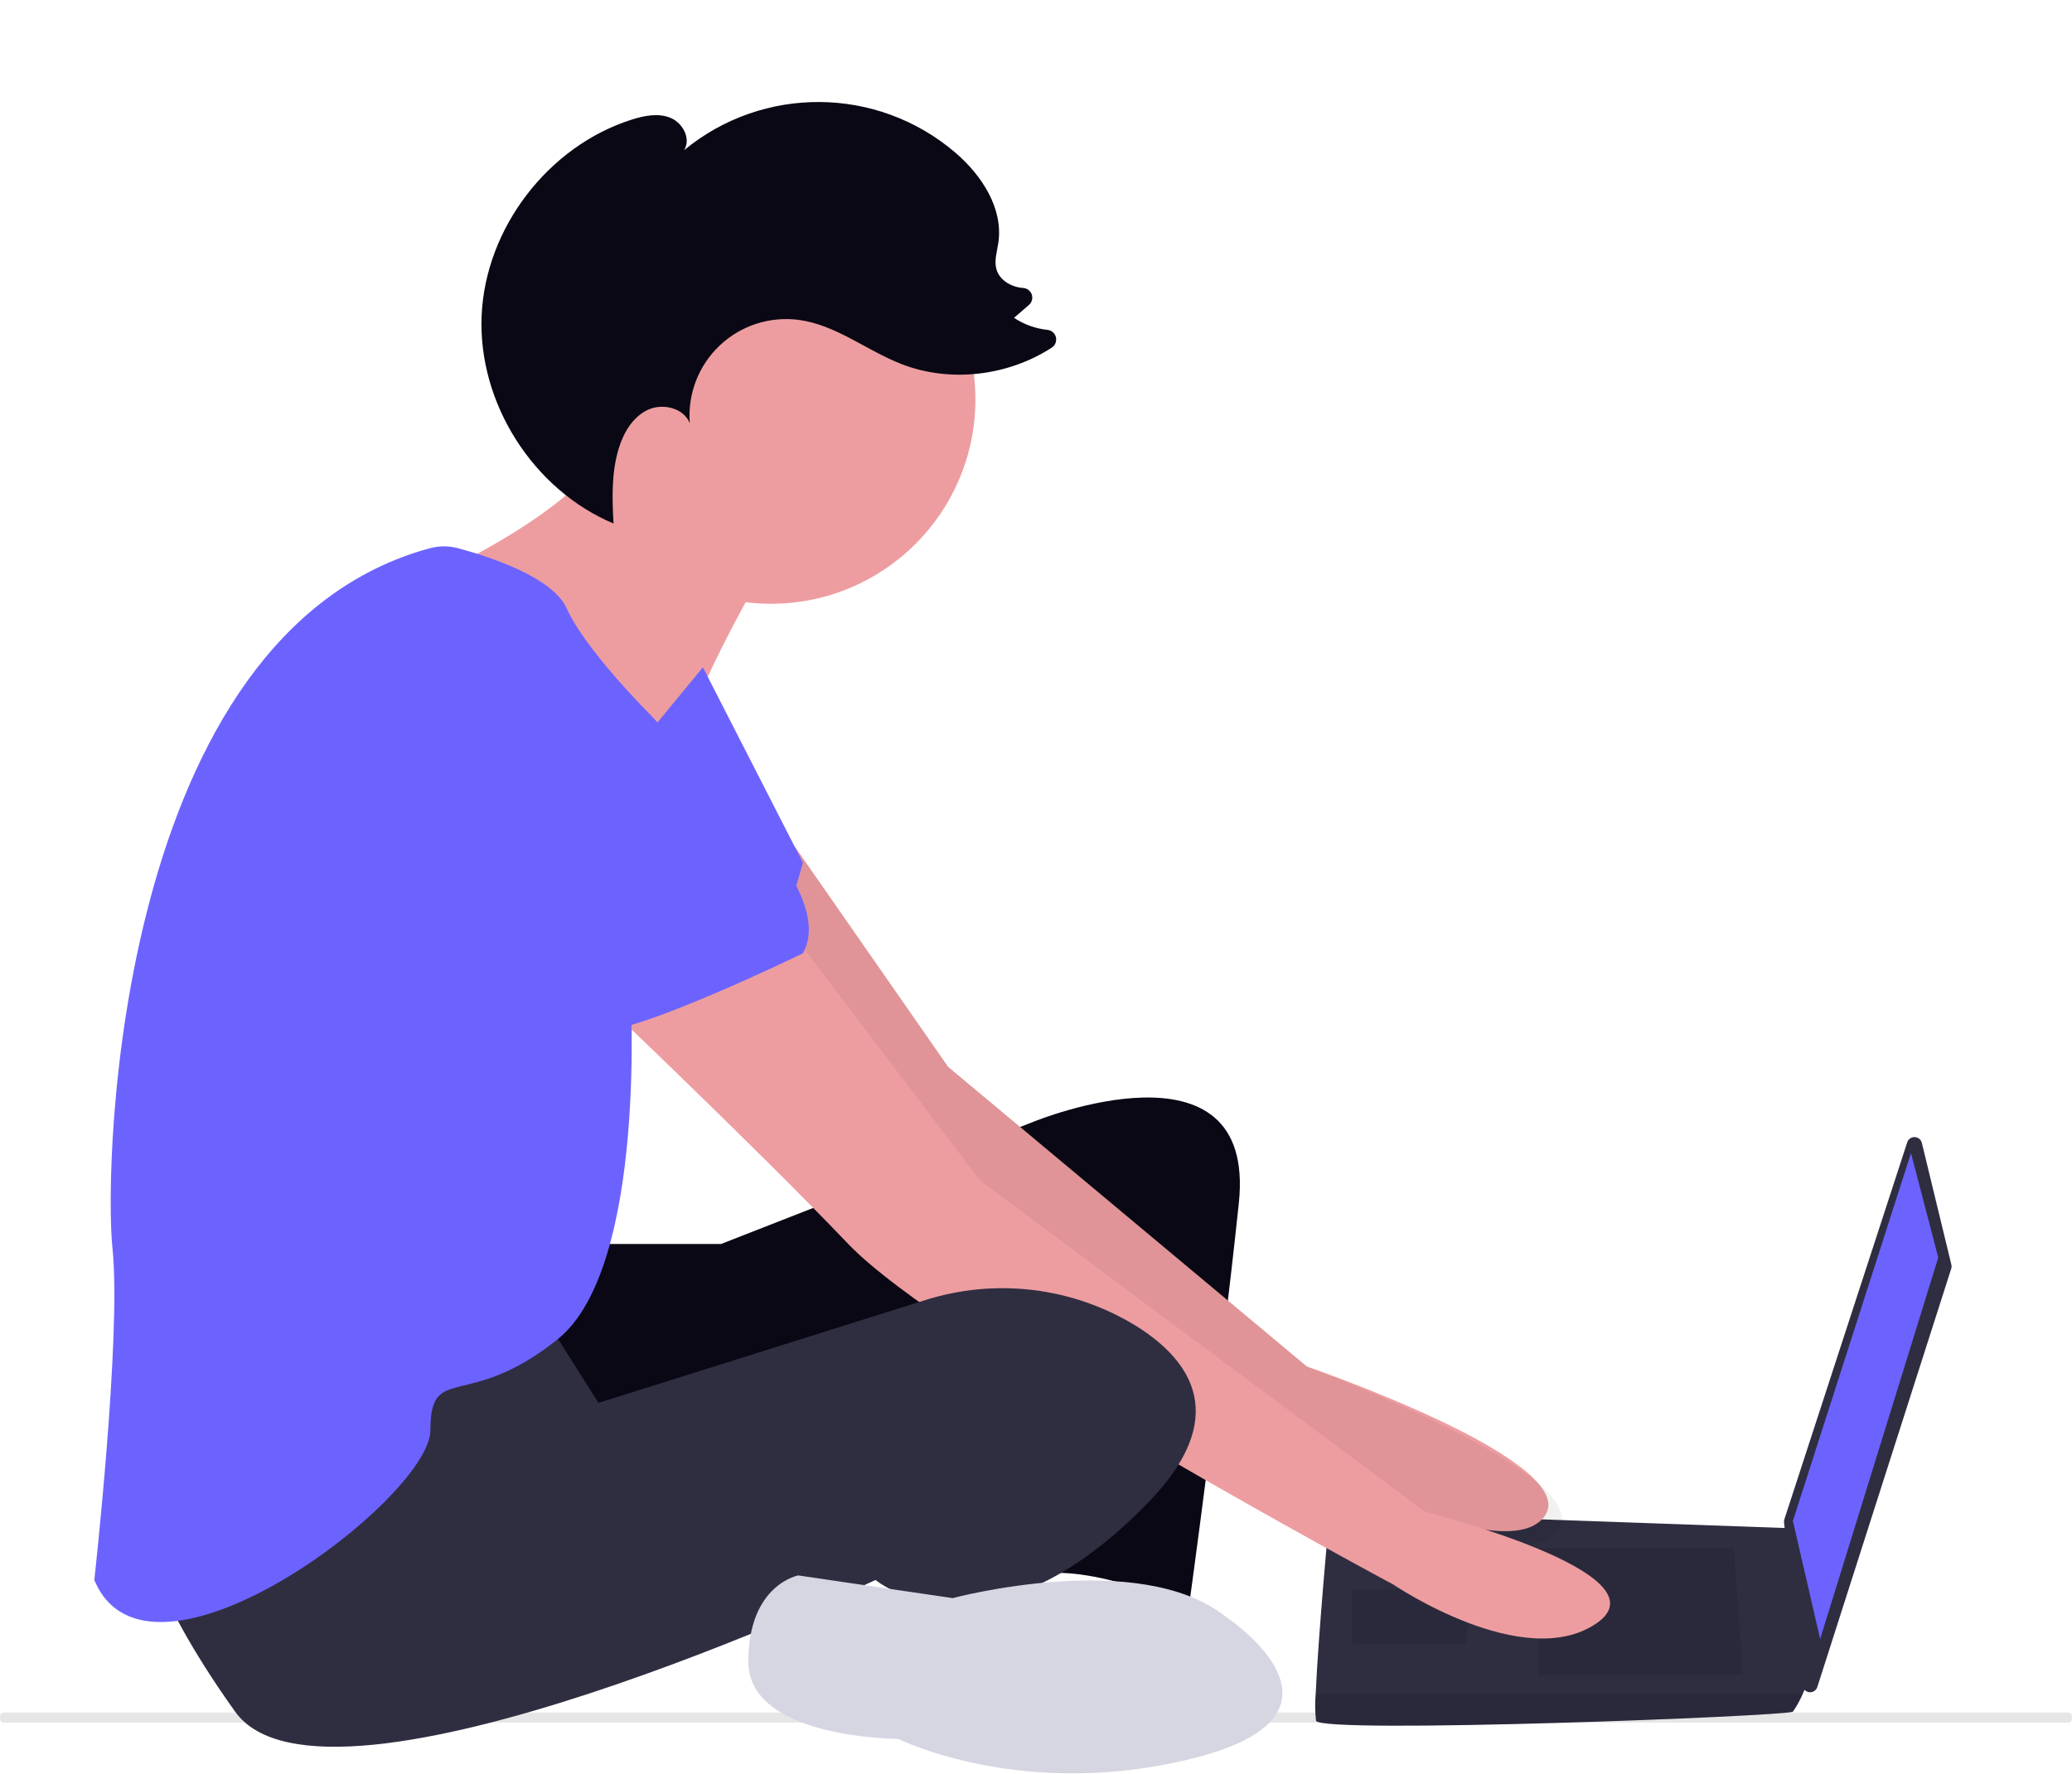
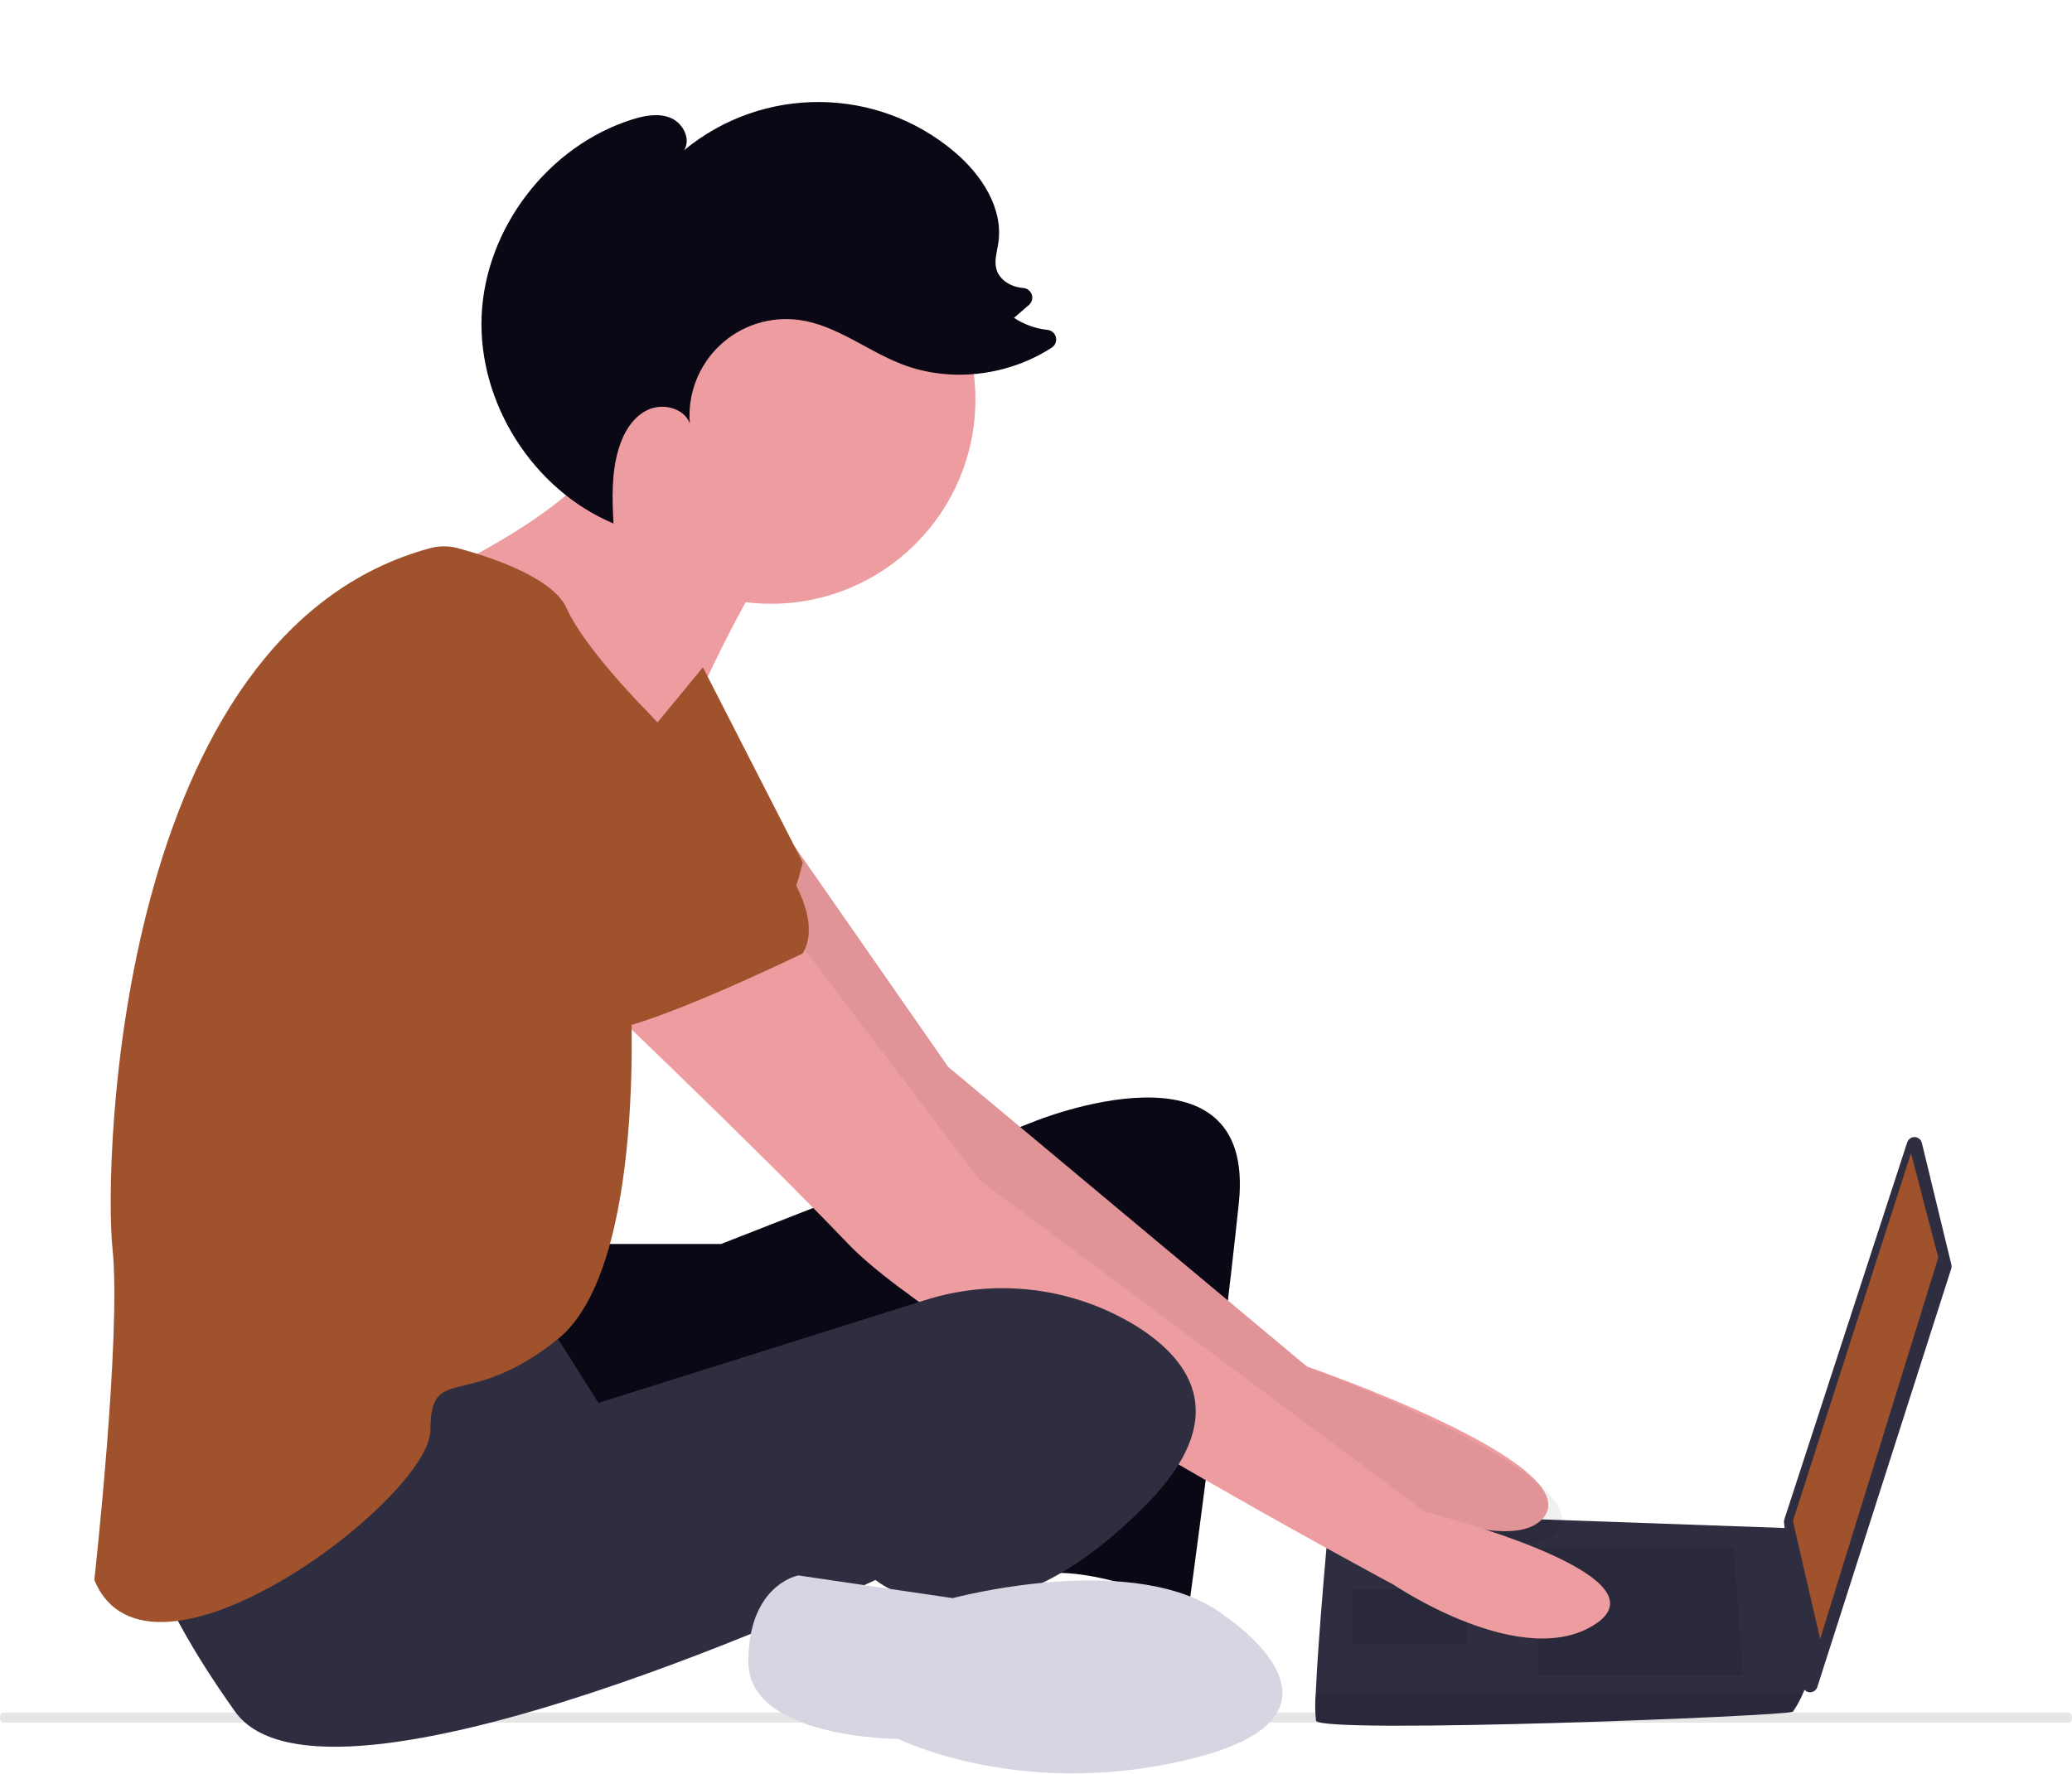
<svg xmlns="http://www.w3.org/2000/svg" width="800.932" height="685.684" viewBox="0 0 800.932 685.684" role="img" artist="Katerina Limpitsouni" source="https://undraw.co/">
  <g transform="translate(-673.43 -291.537)">
    <path d="M255.615,690.678c0,1.077.589,1.953,1.32,1.956h798.284c.733,0,1.328-.876,1.328-1.956s-.595-1.956-1.328-1.956H256.943c-.731,0-1.326.867-1.328,1.945Z" transform="translate(417.815 264.968)" fill="#e6e6e6" />
    <g transform="translate(709.893 291.537)">
      <path d="M862.8,562.914l11.409,47.062a2.942,2.942,0,0,1-.057,1.588L822.4,773.293a2.94,2.94,0,0,1-5.72-.564l-7.159-63a2.943,2.943,0,0,1,.126-1.243l47.5-145.787a2.94,2.94,0,0,1,5.652.219Z" transform="translate(-156.371 -121.02)" fill="#2f2e41" />
-       <path d="M770.185,412.038l10.536,40.378L735.074,599.885l-10.533-45.644Z" transform="translate(-67.954 33.826)" fill="#6c63ff" />
+       <path d="M770.185,412.038l10.536,40.378L735.074,599.885l-10.533-45.644Z" transform="translate(-67.954 33.826)" fill="#A0522D" />
      <path d="M755.294,685.036c1.756,5.267,182.581-1.755,184.336-3.511a38.1,38.1,0,0,0,3.862-7.022c1.65-3.511,3.16-7.022,3.16-7.022l-7.022-56.846L760.561,604.28s-4.477,48.173-5.39,70.223a52.674,52.674,0,0,0,.123,10.534Z" transform="translate(-283.042 -19.719)" fill="#2f2e41" />
      <path d="M770.445,458.005l3.509,49.156h-79V458.005Z" transform="translate(-136.679 140.595)" opacity="0.1" />
      <path d="M718.935,462.825l.472-.093-2.226,21.159h-43.89V462.825Z" transform="translate(-186.994 151.575)" opacity="0.1" />
      <path d="M755.294,635.947c1.756,5.267,182.581-1.755,184.336-3.511a38.1,38.1,0,0,0,3.862-7.022H755.171a52.674,52.674,0,0,0,.123,10.534Z" transform="translate(-283.042 29.37)" opacity="0.1" />
      <path d="M701.736,612.7h49.156l121.135-47.4s86.024-35.112,79,31.6-19.311,156.247-19.311,156.247-38.623-17.556-59.69-12.289S865,633.763,865,633.763s-172.047,82.512-187.847,71.979-19.311-84.268-19.311-84.268Z" transform="translate(-508.622 -131.716)" fill="#090814" />
      <path d="M725.184,526.777l59.489,85.472L923.364,728.117s108.959,37.389,91.4,58.456-105.448-28.611-105.448-28.611S749.562,642.094,744.3,633.316s-63.2-91.29-63.2-91.29Z" transform="translate(-454.624 -199.736)" fill="#ed9da0" />
      <path d="M725.184,526.777l59.489,85.472L923.364,728.117s114.293,42.639,96.738,63.706-110.782-33.861-110.782-33.861S749.562,642.094,744.3,633.316s-63.2-91.29-63.2-91.29Z" transform="translate(-454.624 -199.736)" opacity="0.058" />
      <path d="M774.141,543.536s-26.334,45.645-31.6,70.223-79-49.156-79-49.156l-9.656-25.456s69.345-32.478,64.079-58.812S774.141,543.536,774.141,543.536Z" transform="translate(-517.826 -318.87)" fill="#ed9da0" />
      <circle cx="79.001" cy="79.001" r="79.001" transform="translate(182.579 75.442)" fill="#ed9da0" />
      <path d="M753.21,537.178l71.979,94.8L997.235,760.137s94.4,23.767,66.311,43.078-78.6-14.989-78.6-14.989-173.8-93.046-210.67-131.669S668.942,552.979,668.942,552.979Z" transform="translate(-482.85 -175.577)" fill="#ed9da0" />
      <path d="M774.467,589.243,795.534,622.6l125.73-39.555a98.857,98.857,0,0,1,82.307,9.93c21.945,13.825,35.99,35.77,4.389,68.248-63.2,64.956-105.335,29.845-105.335,29.845S690.2,791.135,655.087,741.979s-36.867-73.734-36.867-73.734S753.4,583.977,774.467,589.243Z" transform="translate(-600.664 -80.173)" fill="#2f2e41" />
      <path d="M873.356,627.477s56.178,36.867-10.534,54.423-115.868-7.022-115.868-7.022-57.934,0-57.934-29.845,19.311-33.356,19.311-33.356l59.69,8.778S840,601.143,873.356,627.477Z" transform="translate(-436.215 -2.538)" fill="#d6d6e3" />
      <g transform="translate(0 211.245)">
-         <path d="M724.234,506.005l38.623,75.49s-8.778,36.867-22.822,40.378S666.3,576.229,666.3,576.229Z" transform="translate(-488.986 -459.229)" fill="#6c63ff" />
-         <path d="M742.722,492.632a20.836,20.836,0,0,1,10.845.028c11.269,3.025,36.533,11.034,41.949,23.222,7.022,15.8,31.6,40.378,31.6,40.378s33.356,33.356,26.334,56.179S820.095,661.6,820.095,661.6s7.022,108.846-28.089,136.935-49.157,8.778-49.157,35.112S634,942.488,612.936,891.576c0,0,10.534-94.8,7.022-128.157C616.5,730.544,621.564,525.432,742.722,492.632Z" transform="translate(-612.936 -491.927)" fill="#6c63ff" />
-         <path d="M726.231,508.7s107.091,79,87.779,112.357c0,0-64.956,31.6-79,29.845s-68.468-63.2-82.512-68.468S631.43,482.367,726.231,508.7Z" transform="translate(-540.14 -463.68)" fill="#6c63ff" />
+         <path d="M724.234,506.005l38.623,75.49s-8.778,36.867-22.822,40.378S666.3,576.229,666.3,576.229Z" transform="translate(-488.986 -459.229)" fill="#A0522D" />
+         <path d="M742.722,492.632a20.836,20.836,0,0,1,10.845.028c11.269,3.025,36.533,11.034,41.949,23.222,7.022,15.8,31.6,40.378,31.6,40.378s33.356,33.356,26.334,56.179S820.095,661.6,820.095,661.6s7.022,108.846-28.089,136.935-49.157,8.778-49.157,35.112S634,942.488,612.936,891.576c0,0,10.534-94.8,7.022-128.157C616.5,730.544,621.564,525.432,742.722,492.632Z" transform="translate(-612.936 -491.927)" fill="#A0522D" />
+         <path d="M726.231,508.7s107.091,79,87.779,112.357c0,0-64.956,31.6-79,29.845s-68.468-63.2-82.512-68.468S631.43,482.367,726.231,508.7Z" transform="translate(-540.14 -463.68)" fill="#A0522D" />
      </g>
      <path d="M31.08,37.594c4.012-3.2,8.7-6.144,13.829-5.979s10.329,4.8,9.267,9.817A81.5,81.5,0,0,1,152.26,4.654c12.747,4.5,25.247,13.494,28.175,26.69.752,3.387.913,7.1,3.028,9.852,2.667,3.468,7.769,4.253,11.97,3.033l.126-.037a3.747,3.747,0,0,1,4.528,5.29l-3.607,6.727a28.9,28.9,0,0,0,13.77-.293,3.744,3.744,0,0,1,3.976,5.827C202.334,78.07,182.465,88.614,162.189,88.49c-14.411-.088-28.97-5.055-42.994-1.741a37.346,37.346,0,0,0-25.119,52.427c-4.309-4.713-12.637-3.6-17.045,1.023s-5.548,11.517-5.1,17.887c.679,9.743,4.5,18.923,8.52,27.858-33.738-1.062-65.65-24.729-76.391-56.74C-6.73,97.061,4.574,58.738,31.08,37.594Z" transform="translate(192.224 0) rotate(21)" fill="#090814" />
    </g>
  </g>
</svg>
